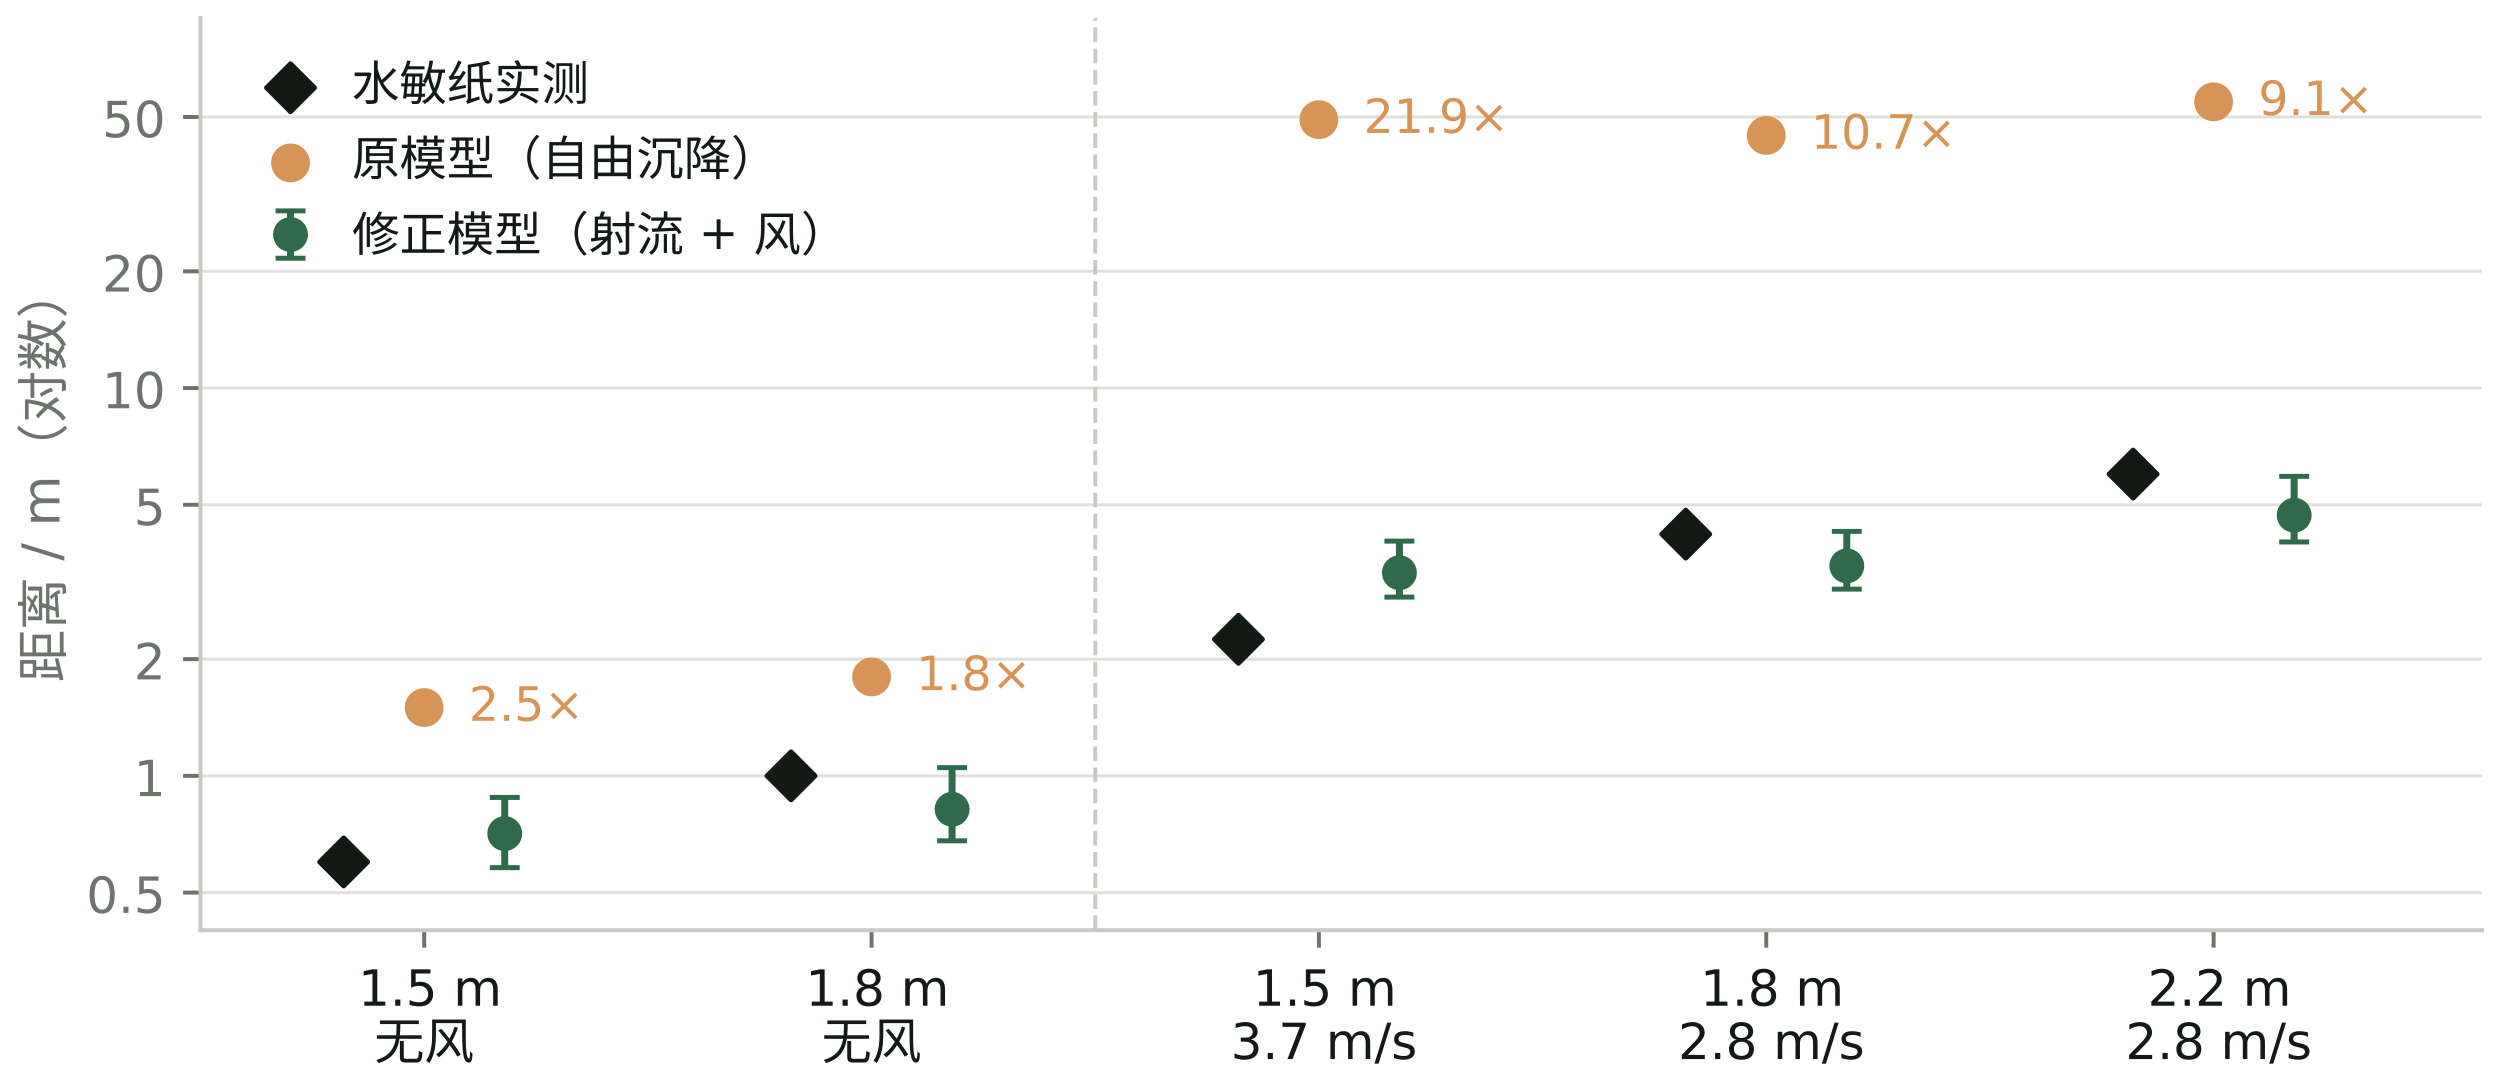
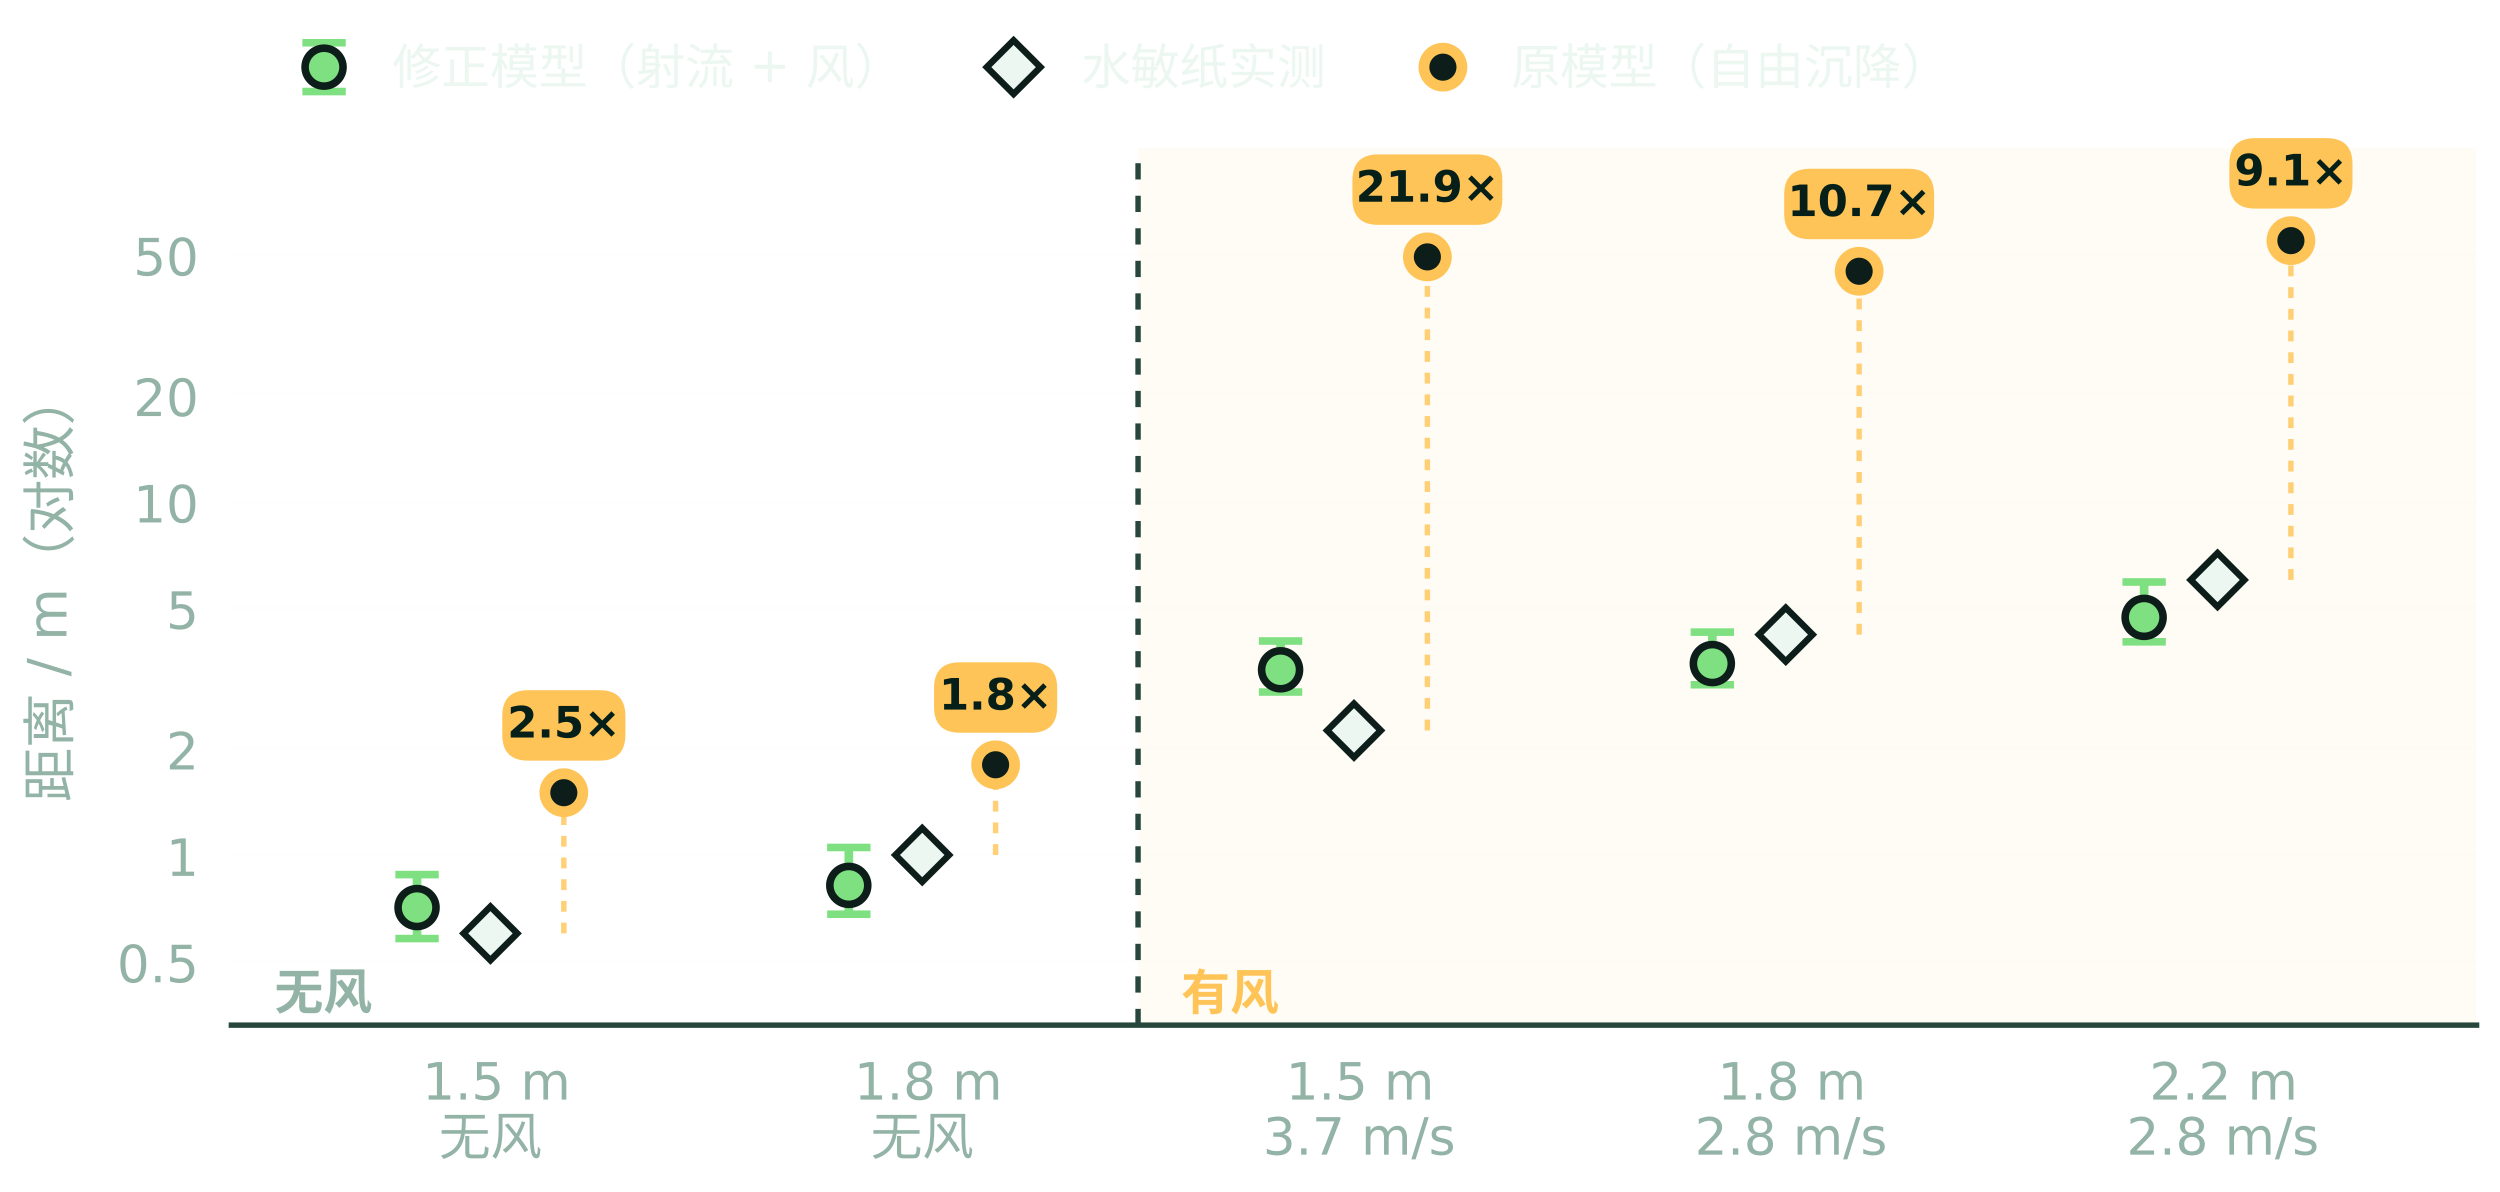
- <svg xmlns="http://www.w3.org/2000/svg" xmlns:xlink="http://www.w3.org/1999/xlink" width="501.37pt" height="218.55pt" viewBox="0 0 501.37 218.55" version="1.1">
+ <svg xmlns="http://www.w3.org/2000/svg" xmlns:xlink="http://www.w3.org/1999/xlink" width="461.18pt" height="219.76pt" viewBox="0 0 461.18 219.76" version="1.1">
  <defs>
    <style type="text/css">*{stroke-linejoin: round; stroke-linecap: butt}</style>
  </defs>
  <g id="figure_1">
    <g id="patch_1">
-       <path d="M 0 218.55 L 501.37 218.55 L 501.37 0 L 0 0 L 0 218.55 z " style="fill: none" />
+       <path d="M 0 219.76 L 461.18 219.76 L 461.18 0 L 0 0 L 0 219.76 z " style="fill: none" />
    </g>
    <g id="axes_1">
      <g id="patch_2">
-         <path d="M 40.21 186.55 L 497.77 186.55 L 497.77 3.6 L 40.21 3.6 L 40.21 186.55 z " style="fill: none" />
+         <path d="M 42.68 189.11 L 456.86 189.11 L 456.86 27.32 L 42.68 27.32 L 42.68 189.11 z " style="fill: none" />
      </g>
      <g id="matplotlib.axis_1">
        <g id="xtick_1">
-           <g id="line2d_1">
-             <defs>
-               <path id="m860470275d" d="M 0 0 L 0 3.5 " style="stroke: #6d746d; stroke-width: 0.8" />
-             </defs>
-             <g>
-               <use xlink:href="#m860470275d" x="85.07" y="186.55" style="fill: #6d746d; stroke: #6d746d; stroke-width: 0.8" />
-             </g>
-           </g>
+           <g id="line2d_1" />
          <g id="text_1">
-             <text style="font-size: 10px; font-family: 'Microsoft YaHei', 'SimHei', 'DejaVu Sans', sans-serif; fill: #111a15" transform="translate(71.83628 201.6941)">1.5 m</text>
-             <text style="font-size: 10px; font-family: 'Microsoft YaHei', 'SimHei', 'DejaVu Sans', sans-serif; fill: #111a15" transform="translate(75.06909 212.3923)">无风</text>
+             <text style="font-size: 9.5px; font-family: 'Microsoft YaHei', 'SimHei', 'DejaVu Sans', sans-serif; fill: #93b3a7" transform="translate(77.89656 202.8442)">1.5 m</text>
+             <text style="font-size: 9.5px; font-family: 'Microsoft YaHei', 'SimHei', 'DejaVu Sans', sans-serif; fill: #93b3a7" transform="translate(80.96773 213.0075)">无风</text>
          </g>
        </g>
        <g id="xtick_2">
-           <g id="line2d_2">
-             <g>
-               <use xlink:href="#m860470275d" x="174.79" y="186.55" style="fill: #6d746d; stroke: #6d746d; stroke-width: 0.8" />
-             </g>
-           </g>
+           <g id="line2d_2" />
          <g id="text_2">
-             <text style="font-size: 10px; font-family: 'Microsoft YaHei', 'SimHei', 'DejaVu Sans', sans-serif; fill: #111a15" transform="translate(161.5539 201.6941)">1.8 m</text>
-             <text style="font-size: 10px; font-family: 'Microsoft YaHei', 'SimHei', 'DejaVu Sans', sans-serif; fill: #111a15" transform="translate(164.7867 212.3923)">无风</text>
+             <text style="font-size: 9.5px; font-family: 'Microsoft YaHei', 'SimHei', 'DejaVu Sans', sans-serif; fill: #93b3a7" transform="translate(157.5477 202.8442)">1.8 m</text>
+             <text style="font-size: 9.5px; font-family: 'Microsoft YaHei', 'SimHei', 'DejaVu Sans', sans-serif; fill: #93b3a7" transform="translate(160.6188 213.0075)">无风</text>
          </g>
        </g>
        <g id="xtick_3">
-           <g id="line2d_3">
-             <g>
-               <use xlink:href="#m860470275d" x="264.5" y="186.55" style="fill: #6d746d; stroke: #6d746d; stroke-width: 0.8" />
-             </g>
-           </g>
+           <g id="line2d_3" />
          <g id="text_3">
-             <text style="font-size: 10px; font-family: 'Microsoft YaHei', 'SimHei', 'DejaVu Sans', sans-serif; fill: #111a15" transform="translate(251.2716 201.6941)">1.5 m</text>
-             <text style="font-size: 10px; font-family: 'Microsoft YaHei', 'SimHei', 'DejaVu Sans', sans-serif; fill: #111a15" transform="translate(246.8208 212.3923)">3.7 m/s</text>
+             <text style="font-size: 9.5px; font-family: 'Microsoft YaHei', 'SimHei', 'DejaVu Sans', sans-serif; fill: #93b3a7" transform="translate(237.1987 202.8442)">1.5 m</text>
+             <text style="font-size: 9.5px; font-family: 'Microsoft YaHei', 'SimHei', 'DejaVu Sans', sans-serif; fill: #93b3a7" transform="translate(232.9705 213.0075)">3.7 m/s</text>
          </g>
        </g>
        <g id="xtick_4">
-           <g id="line2d_4">
-             <g>
-               <use xlink:href="#m860470275d" x="354.22" y="186.55" style="fill: #6d746d; stroke: #6d746d; stroke-width: 0.8" />
-             </g>
-           </g>
+           <g id="line2d_4" />
          <g id="text_4">
-             <text style="font-size: 10px; font-family: 'Microsoft YaHei', 'SimHei', 'DejaVu Sans', sans-serif; fill: #111a15" transform="translate(340.9892 201.6941)">1.8 m</text>
-             <text style="font-size: 10px; font-family: 'Microsoft YaHei', 'SimHei', 'DejaVu Sans', sans-serif; fill: #111a15" transform="translate(336.5384 212.3923)">2.8 m/s</text>
+             <text style="font-size: 9.5px; font-family: 'Microsoft YaHei', 'SimHei', 'DejaVu Sans', sans-serif; fill: #93b3a7" transform="translate(316.8498 202.8442)">1.8 m</text>
+             <text style="font-size: 9.5px; font-family: 'Microsoft YaHei', 'SimHei', 'DejaVu Sans', sans-serif; fill: #93b3a7" transform="translate(312.6216 213.0075)">2.8 m/s</text>
          </g>
        </g>
        <g id="xtick_5">
-           <g id="line2d_5">
-             <g>
-               <use xlink:href="#m860470275d" x="443.94" y="186.55" style="fill: #6d746d; stroke: #6d746d; stroke-width: 0.8" />
-             </g>
-           </g>
+           <g id="line2d_5" />
          <g id="text_5">
-             <text style="font-size: 10px; font-family: 'Microsoft YaHei', 'SimHei', 'DejaVu Sans', sans-serif; fill: #111a15" transform="translate(430.7069 201.6941)">2.2 m</text>
-             <text style="font-size: 10px; font-family: 'Microsoft YaHei', 'SimHei', 'DejaVu Sans', sans-serif; fill: #111a15" transform="translate(426.2561 212.3923)">2.8 m/s</text>
+             <text style="font-size: 9.5px; font-family: 'Microsoft YaHei', 'SimHei', 'DejaVu Sans', sans-serif; fill: #93b3a7" transform="translate(396.5009 202.8442)">2.2 m</text>
+             <text style="font-size: 9.5px; font-family: 'Microsoft YaHei', 'SimHei', 'DejaVu Sans', sans-serif; fill: #93b3a7" transform="translate(392.2727 213.0075)">2.8 m/s</text>
          </g>
        </g>
      </g>
      <g id="matplotlib.axis_2">
        <g id="ytick_1">
          <g id="line2d_6">
-             <path d="M 40.21 179.01 L 497.77 179.01 " clip-path="url(#p6fc358c92b)" style="fill: none; stroke: #c9cbc3; stroke-opacity: 0.6; stroke-width: 0.6; stroke-linecap: square" />
-           </g>
-           <g id="line2d_7">
-             <defs>
-               <path id="m7e19d76098" d="M 0 0 L -3.5 0 " style="stroke: #6d746d; stroke-width: 0.8" />
-             </defs>
-             <g>
-               <use xlink:href="#m7e19d76098" x="40.21" y="179.01" style="fill: #6d746d; stroke: #6d746d; stroke-width: 0.8" />
-             </g>
-           </g>
+             <path d="M 42.68 177.34 L 456.86 177.34 " clip-path="url(#p3e1087464d)" style="fill: none; stroke: #ecf7f1; stroke-opacity: 0.09; stroke-width: 0.8; stroke-linecap: round" />
+           </g>
+           <g id="line2d_7" />
          <g id="text_6">
-             <text style="font-size: 10px; font-family: 'Microsoft YaHei', 'SimHei', 'DejaVu Sans', sans-serif; text-anchor: end; fill: #6d746d" x="33.21" y="183.074" transform="rotate(-0 33.21026 183.0744)">0.5</text>
+             <text style="font-size: 9.5px; font-family: 'Microsoft YaHei', 'SimHei', 'DejaVu Sans', sans-serif; text-anchor: end; fill: #93b3a7" x="36.677" y="181.201" transform="rotate(-0 36.67707 181.201)">0.5</text>
          </g>
        </g>
        <g id="ytick_2">
          <g id="line2d_8">
-             <path d="M 40.21 155.6 L 497.77 155.6 " clip-path="url(#p6fc358c92b)" style="fill: none; stroke: #c9cbc3; stroke-opacity: 0.6; stroke-width: 0.6; stroke-linecap: square" />
-           </g>
-           <g id="line2d_9">
-             <g>
-               <use xlink:href="#m7e19d76098" x="40.21" y="155.6" style="fill: #6d746d; stroke: #6d746d; stroke-width: 0.8" />
-             </g>
-           </g>
+             <path d="M 42.68 157.72 L 456.86 157.72 " clip-path="url(#p3e1087464d)" style="fill: none; stroke: #ecf7f1; stroke-opacity: 0.09; stroke-width: 0.8; stroke-linecap: round" />
+           </g>
+           <g id="line2d_9" />
          <g id="text_7">
-             <text style="font-size: 10px; font-family: 'Microsoft YaHei', 'SimHei', 'DejaVu Sans', sans-serif; text-anchor: end; fill: #6d746d" x="33.21" y="159.66" transform="rotate(-0 33.21026 159.6604)">1</text>
+             <text style="font-size: 9.5px; font-family: 'Microsoft YaHei', 'SimHei', 'DejaVu Sans', sans-serif; text-anchor: end; fill: #93b3a7" x="36.677" y="161.575" transform="rotate(-0 36.67707 161.5747)">1</text>
          </g>
        </g>
        <g id="ytick_3">
          <g id="line2d_10">
-             <path d="M 40.21 132.19 L 497.77 132.19 " clip-path="url(#p6fc358c92b)" style="fill: none; stroke: #c9cbc3; stroke-opacity: 0.6; stroke-width: 0.6; stroke-linecap: square" />
-           </g>
-           <g id="line2d_11">
-             <g>
-               <use xlink:href="#m7e19d76098" x="40.21" y="132.19" style="fill: #6d746d; stroke: #6d746d; stroke-width: 0.8" />
-             </g>
-           </g>
+             <path d="M 42.68 138.09 L 456.86 138.09 " clip-path="url(#p3e1087464d)" style="fill: none; stroke: #ecf7f1; stroke-opacity: 0.09; stroke-width: 0.8; stroke-linecap: round" />
+           </g>
+           <g id="line2d_11" />
          <g id="text_8">
-             <text style="font-size: 10px; font-family: 'Microsoft YaHei', 'SimHei', 'DejaVu Sans', sans-serif; text-anchor: end; fill: #6d746d" x="33.21" y="136.246" transform="rotate(-0 33.21026 136.2464)">2</text>
+             <text style="font-size: 9.5px; font-family: 'Microsoft YaHei', 'SimHei', 'DejaVu Sans', sans-serif; text-anchor: end; fill: #93b3a7" x="36.677" y="141.948" transform="rotate(-0 36.67707 141.9485)">2</text>
          </g>
        </g>
        <g id="ytick_4">
          <g id="line2d_12">
-             <path d="M 40.21 101.23 L 497.77 101.23 " clip-path="url(#p6fc358c92b)" style="fill: none; stroke: #c9cbc3; stroke-opacity: 0.6; stroke-width: 0.6; stroke-linecap: square" />
-           </g>
-           <g id="line2d_13">
-             <g>
-               <use xlink:href="#m7e19d76098" x="40.21" y="101.23" style="fill: #6d746d; stroke: #6d746d; stroke-width: 0.8" />
-             </g>
-           </g>
+             <path d="M 42.68 112.15 L 456.86 112.15 " clip-path="url(#p3e1087464d)" style="fill: none; stroke: #ecf7f1; stroke-opacity: 0.09; stroke-width: 0.8; stroke-linecap: round" />
+           </g>
+           <g id="line2d_13" />
          <g id="text_9">
-             <text style="font-size: 10px; font-family: 'Microsoft YaHei', 'SimHei', 'DejaVu Sans', sans-serif; text-anchor: end; fill: #6d746d" x="33.21" y="105.295" transform="rotate(-0 33.21026 105.2947)">5</text>
+             <text style="font-size: 9.5px; font-family: 'Microsoft YaHei', 'SimHei', 'DejaVu Sans', sans-serif; text-anchor: end; fill: #93b3a7" x="36.677" y="116.004" transform="rotate(-0 36.67707 116.0039)">5</text>
          </g>
        </g>
        <g id="ytick_5">
          <g id="line2d_14">
-             <path d="M 40.21 77.82 L 497.77 77.82 " clip-path="url(#p6fc358c92b)" style="fill: none; stroke: #c9cbc3; stroke-opacity: 0.6; stroke-width: 0.6; stroke-linecap: square" />
-           </g>
-           <g id="line2d_15">
-             <g>
-               <use xlink:href="#m7e19d76098" x="40.21" y="77.82" style="fill: #6d746d; stroke: #6d746d; stroke-width: 0.8" />
-             </g>
-           </g>
+             <path d="M 42.68 92.52 L 456.86 92.52 " clip-path="url(#p3e1087464d)" style="fill: none; stroke: #ecf7f1; stroke-opacity: 0.09; stroke-width: 0.8; stroke-linecap: round" />
+           </g>
+           <g id="line2d_15" />
          <g id="text_10">
-             <text style="font-size: 10px; font-family: 'Microsoft YaHei', 'SimHei', 'DejaVu Sans', sans-serif; text-anchor: end; fill: #6d746d" x="33.21" y="81.881" transform="rotate(-0 33.21026 81.88073)">10</text>
+             <text style="font-size: 9.5px; font-family: 'Microsoft YaHei', 'SimHei', 'DejaVu Sans', sans-serif; text-anchor: end; fill: #93b3a7" x="36.677" y="96.378" transform="rotate(-0 36.67707 96.37768)">10</text>
          </g>
        </g>
        <g id="ytick_6">
          <g id="line2d_16">
-             <path d="M 40.21 54.41 L 497.77 54.41 " clip-path="url(#p6fc358c92b)" style="fill: none; stroke: #c9cbc3; stroke-opacity: 0.6; stroke-width: 0.6; stroke-linecap: square" />
-           </g>
-           <g id="line2d_17">
-             <g>
-               <use xlink:href="#m7e19d76098" x="40.21" y="54.41" style="fill: #6d746d; stroke: #6d746d; stroke-width: 0.8" />
-             </g>
-           </g>
+             <path d="M 42.68 72.89 L 456.86 72.89 " clip-path="url(#p3e1087464d)" style="fill: none; stroke: #ecf7f1; stroke-opacity: 0.09; stroke-width: 0.8; stroke-linecap: round" />
+           </g>
+           <g id="line2d_17" />
          <g id="text_11">
-             <text style="font-size: 10px; font-family: 'Microsoft YaHei', 'SimHei', 'DejaVu Sans', sans-serif; text-anchor: end; fill: #6d746d" x="33.21" y="58.467" transform="rotate(-0 33.21026 58.46672)">20</text>
+             <text style="font-size: 9.5px; font-family: 'Microsoft YaHei', 'SimHei', 'DejaVu Sans', sans-serif; text-anchor: end; fill: #93b3a7" x="36.677" y="76.751" transform="rotate(-0 36.67707 76.7514)">20</text>
          </g>
        </g>
        <g id="ytick_7">
          <g id="line2d_18">
-             <path d="M 40.21 23.46 L 497.77 23.46 " clip-path="url(#p6fc358c92b)" style="fill: none; stroke: #c9cbc3; stroke-opacity: 0.6; stroke-width: 0.6; stroke-linecap: square" />
-           </g>
-           <g id="line2d_19">
-             <g>
-               <use xlink:href="#m7e19d76098" x="40.21" y="23.46" style="fill: #6d746d; stroke: #6d746d; stroke-width: 0.8" />
-             </g>
-           </g>
+             <path d="M 42.68 46.95 L 456.86 46.95 " clip-path="url(#p3e1087464d)" style="fill: none; stroke: #ecf7f1; stroke-opacity: 0.09; stroke-width: 0.8; stroke-linecap: round" />
+           </g>
+           <g id="line2d_19" />
          <g id="text_12">
-             <text style="font-size: 10px; font-family: 'Microsoft YaHei', 'SimHei', 'DejaVu Sans', sans-serif; text-anchor: end; fill: #6d746d" x="33.21" y="27.515" transform="rotate(-0 33.21026 27.51507)">50</text>
+             <text style="font-size: 9.5px; font-family: 'Microsoft YaHei', 'SimHei', 'DejaVu Sans', sans-serif; text-anchor: end; fill: #93b3a7" x="36.677" y="50.807" transform="rotate(-0 36.67707 50.80688)">50</text>
          </g>
        </g>
        <g id="text_13">
-           <text style="font-size: 10.5px; font-family: 'Microsoft YaHei', 'SimHei', 'DejaVu Sans', sans-serif; text-anchor: middle; fill: #6d746d" x="12.413" y="95.076" transform="rotate(-90 12.41344 95.076)">距离 / m（对数）</text>
-         </g>
+           <text style="font-size: 10px; font-family: 'Microsoft YaHei', 'SimHei', 'DejaVu Sans', sans-serif; text-anchor: middle; fill: #93b3a7" x="12.714" y="108.216" transform="rotate(-90 12.71375 108.2164)">距离 / m（对数）</text>
+         </g>
+       </g>
+       <g id="patch_3">
+         <path d="M 209.94 189.11 L 456.86 189.11 L 456.86 27.32 L 209.94 27.32 z " clip-path="url(#p3e1087464d)" style="fill: #ffc457; opacity: 0.06" />
      </g>
      <g id="line2d_20">
-         <path d="M 219.65 186.55 L 219.65 3.6 " clip-path="url(#p6fc358c92b)" style="fill: none; stroke-dasharray: 2.96,1.28; stroke-dashoffset: 0; stroke: #c9cbc3; stroke-width: 0.8" />
-       </g>
-       <g id="patch_3">
-         <path d="M 40.21 186.55 L 40.21 3.6 " style="fill: none; stroke: #c9cbc3; stroke-width: 0.8; stroke-linejoin: miter; stroke-linecap: square" />
+         <path d="M 209.94 189.11 L 209.94 27.32 " clip-path="url(#p3e1087464d)" style="fill: none; stroke-dasharray: 3,3; stroke-dashoffset: 0; stroke: #27463c" />
+       </g>
+       <g id="line2d_21">
+         <path d="M 104.01 172.19 L 104.01 146.23 " clip-path="url(#p3e1087464d)" style="fill: none; stroke-dasharray: 2,2; stroke-dashoffset: 0; stroke: #ffc457; stroke-opacity: 0.8" />
+       </g>
+       <g id="line2d_22">
+         <path d="M 183.66 157.72 L 183.66 141.08 " clip-path="url(#p3e1087464d)" style="fill: none; stroke-dasharray: 2,2; stroke-dashoffset: 0; stroke: #ffc457; stroke-opacity: 0.8" />
+       </g>
+       <g id="line2d_23">
+         <path d="M 263.31 134.75 L 263.31 47.39 " clip-path="url(#p3e1087464d)" style="fill: none; stroke-dasharray: 2,2; stroke-dashoffset: 0; stroke: #ffc457; stroke-opacity: 0.8" />
+       </g>
+       <g id="line2d_24">
+         <path d="M 342.96 117.07 L 342.96 50.04 " clip-path="url(#p3e1087464d)" style="fill: none; stroke-dasharray: 2,2; stroke-dashoffset: 0; stroke: #ffc457; stroke-opacity: 0.8" />
+       </g>
+       <g id="line2d_25">
+         <path d="M 422.61 106.98 L 422.61 44.39 " clip-path="url(#p3e1087464d)" style="fill: none; stroke-dasharray: 2,2; stroke-dashoffset: 0; stroke: #ffc457; stroke-opacity: 0.8" />
      </g>
      <g id="patch_4">
-         <path d="M 40.21 186.55 L 497.77 186.55 " style="fill: none; stroke: #c9cbc3; stroke-width: 0.8; stroke-linejoin: miter; stroke-linecap: square" />
-       </g>
-       <g id="PathCollection_1">
-         <defs>
-           <path id="mc2751a67bf" d="M 0 3.39 C 0.9 3.39 1.76 3.03 2.4 2.4 C 3.03 1.76 3.39 0.9 3.39 0 C 3.39 -0.9 3.03 -1.76 2.4 -2.4 C 1.76 -3.03 0.9 -3.39 0 -3.39 C -0.9 -3.39 -1.76 -3.03 -2.4 -2.4 C -3.03 -1.76 -3.39 -0.9 -3.39 0 C -3.39 0.9 -3.03 1.76 -2.4 2.4 C -1.76 3.03 -0.9 3.39 0 3.39 z " style="stroke: #d69456" />
-         </defs>
-         <g clip-path="url(#p6fc358c92b)">
-           <use xlink:href="#mc2751a67bf" x="85.07" y="141.9" style="fill: #d69456; stroke: #d69456" />
-           <use xlink:href="#mc2751a67bf" x="174.79" y="135.75" style="fill: #d69456; stroke: #d69456" />
-           <use xlink:href="#mc2751a67bf" x="264.5" y="24" style="fill: #d69456; stroke: #d69456" />
-           <use xlink:href="#mc2751a67bf" x="354.22" y="27.16" style="fill: #d69456; stroke: #d69456" />
-           <use xlink:href="#mc2751a67bf" x="443.94" y="20.42" style="fill: #d69456; stroke: #d69456" />
-         </g>
+         <path d="M 42.68 189.11 L 456.86 189.11 " style="fill: none; stroke: #27463c; stroke-linejoin: miter; stroke-linecap: square" />
+       </g>
+       <g id="text_14">
+         <text style="font-weight: 700; font-size: 9px; font-family: 'Microsoft YaHei', 'SimHei', 'DejaVu Sans', sans-serif; text-anchor: start; fill: #93b3a7" x="50.642" y="186.176" transform="rotate(-0 50.64218 186.1759)">无风</text>
+       </g>
+       <g id="text_15">
+         <text style="font-weight: 700; font-size: 9px; font-family: 'Microsoft YaHei', 'SimHei', 'DejaVu Sans', sans-serif; text-anchor: start; fill: #ffc457" x="217.909" y="186.29" transform="rotate(-0 217.9095 186.2899)">有风</text>
+       </g>
+       <g id="text_16">
+         <g id="patch_5">
+           <path d="M 97.45 140.32 L 110.57 140.32 Q 115.37 140.32 115.37 135.52 L 115.37 132.12 Q 115.37 127.32 110.57 127.32 L 97.45 127.32 Q 92.65 127.32 92.65 132.12 L 92.65 135.52 Q 92.65 140.32 97.45 140.32 z " style="fill: #ffc457" />
+         </g>
+         <text style="font-weight: 700; font-size: 8px; font-family: 'Microsoft YaHei', 'SimHei', 'DejaVu Sans', sans-serif; text-anchor: middle; fill: #062019" x="104.008" y="136.057" transform="rotate(-0 104.0084 136.0572)">2.5×</text>
+       </g>
+       <g id="text_17">
+         <g id="patch_6">
+           <path d="M 177.1 135.17 L 190.22 135.17 Q 195.02 135.17 195.02 130.37 L 195.02 126.97 Q 195.02 122.17 190.22 122.17 L 177.1 122.17 Q 172.3 122.17 172.3 126.97 L 172.3 130.37 Q 172.3 135.17 177.1 135.17 z " style="fill: #ffc457" />
+         </g>
+         <text style="font-weight: 700; font-size: 8px; font-family: 'Microsoft YaHei', 'SimHei', 'DejaVu Sans', sans-serif; text-anchor: middle; fill: #062019" x="183.66" y="130.901" transform="rotate(-0 183.6595 130.9012)">1.8×</text>
+       </g>
+       <g id="text_18">
+         <g id="patch_7">
+           <path d="M 254.28 41.48 L 272.34 41.48 Q 277.14 41.48 277.14 36.68 L 277.14 33.28 Q 277.14 28.48 272.34 28.48 L 254.28 28.48 Q 249.48 28.48 249.48 33.28 L 249.48 36.68 Q 249.48 41.48 254.28 41.48 z " style="fill: #ffc457" />
+         </g>
+         <text style="font-weight: 700; font-size: 8px; font-family: 'Microsoft YaHei', 'SimHei', 'DejaVu Sans', sans-serif; text-anchor: middle; fill: #062019" x="263.311" y="37.213" transform="rotate(-0 263.3106 37.21276)">21.9×</text>
+       </g>
+       <g id="text_19">
+         <g id="patch_8">
+           <path d="M 333.93 44.13 L 351.99 44.13 Q 356.79 44.13 356.79 39.33 L 356.79 35.93 Q 356.79 31.13 351.99 31.13 L 333.93 31.13 Q 329.13 31.13 329.13 35.93 L 329.13 39.33 Q 329.13 44.13 333.93 44.13 z " style="fill: #ffc457" />
+         </g>
+         <text style="font-weight: 700; font-size: 8px; font-family: 'Microsoft YaHei', 'SimHei', 'DejaVu Sans', sans-serif; text-anchor: middle; fill: #062019" x="342.962" y="39.862" transform="rotate(-0 342.9617 39.86203)">10.7×</text>
+       </g>
+       <g id="text_20">
+         <g id="patch_9">
+           <path d="M 416.05 38.48 L 429.17 38.48 Q 433.97 38.48 433.97 33.68 L 433.97 30.28 Q 433.97 25.48 429.17 25.48 L 416.05 25.48 Q 411.25 25.48 411.25 30.28 L 411.25 33.68 Q 411.25 38.48 416.05 38.48 z " style="fill: #ffc457" />
+         </g>
+         <text style="font-weight: 700; font-size: 8px; font-family: 'Microsoft YaHei', 'SimHei', 'DejaVu Sans', sans-serif; text-anchor: middle; fill: #062019" x="422.613" y="34.211" transform="rotate(-0 422.6128 34.21138)">9.1×</text>
      </g>
      <g id="LineCollection_1">
-         <path d="M 101.22 174 L 101.22 159.92 " clip-path="url(#p6fc358c92b)" style="fill: none; stroke: #2f6a4a; stroke-width: 1.4" />
-         <path d="M 190.94 168.63 L 190.94 153.95 " clip-path="url(#p6fc358c92b)" style="fill: none; stroke: #2f6a4a; stroke-width: 1.4" />
-         <path d="M 280.65 119.75 L 280.65 108.52 " clip-path="url(#p6fc358c92b)" style="fill: none; stroke: #2f6a4a; stroke-width: 1.4" />
-         <path d="M 370.37 118.15 L 370.37 106.57 " clip-path="url(#p6fc358c92b)" style="fill: none; stroke: #2f6a4a; stroke-width: 1.4" />
-         <path d="M 460.09 108.69 L 460.09 95.53 " clip-path="url(#p6fc358c92b)" style="fill: none; stroke: #2f6a4a; stroke-width: 1.4" />
-       </g>
-       <g id="line2d_21">
-         <defs>
-           <path id="md4bb1f63d9" d="M 3 0 L -3 -0 " style="stroke: #2f6a4a" />
-         </defs>
-         <g clip-path="url(#p6fc358c92b)">
-           <use xlink:href="#md4bb1f63d9" x="101.22" y="174" style="fill: #2f6a4a; stroke: #2f6a4a" />
-           <use xlink:href="#md4bb1f63d9" x="190.94" y="168.63" style="fill: #2f6a4a; stroke: #2f6a4a" />
-           <use xlink:href="#md4bb1f63d9" x="280.65" y="119.75" style="fill: #2f6a4a; stroke: #2f6a4a" />
-           <use xlink:href="#md4bb1f63d9" x="370.37" y="118.15" style="fill: #2f6a4a; stroke: #2f6a4a" />
-           <use xlink:href="#md4bb1f63d9" x="460.09" y="108.69" style="fill: #2f6a4a; stroke: #2f6a4a" />
-         </g>
-       </g>
-       <g id="line2d_22">
-         <g clip-path="url(#p6fc358c92b)">
-           <use xlink:href="#md4bb1f63d9" x="101.22" y="159.92" style="fill: #2f6a4a; stroke: #2f6a4a" />
-           <use xlink:href="#md4bb1f63d9" x="190.94" y="153.95" style="fill: #2f6a4a; stroke: #2f6a4a" />
-           <use xlink:href="#md4bb1f63d9" x="280.65" y="108.52" style="fill: #2f6a4a; stroke: #2f6a4a" />
-           <use xlink:href="#md4bb1f63d9" x="370.37" y="106.57" style="fill: #2f6a4a; stroke: #2f6a4a" />
-           <use xlink:href="#md4bb1f63d9" x="460.09" y="95.53" style="fill: #2f6a4a; stroke: #2f6a4a" />
-         </g>
-       </g>
-       <g id="text_14">
-         <text style="font-size: 9.5px; font-family: 'Microsoft YaHei', 'SimHei', 'DejaVu Sans', sans-serif; text-anchor: start; fill: #d69456" x="94.041" y="144.557" transform="rotate(-0 94.04085 144.5574)">2.5×</text>
-       </g>
-       <g id="text_15">
-         <text style="font-size: 9.5px; font-family: 'Microsoft YaHei', 'SimHei', 'DejaVu Sans', sans-serif; text-anchor: start; fill: #d69456" x="183.758" y="138.399" transform="rotate(-0 183.7585 138.3987)">1.8×</text>
-       </g>
-       <g id="text_16">
-         <text style="font-size: 9.5px; font-family: 'Microsoft YaHei', 'SimHei', 'DejaVu Sans', sans-serif; text-anchor: start; fill: #d69456" x="273.476" y="26.653" transform="rotate(-0 273.4761 26.65317)">21.9×</text>
-       </g>
-       <g id="text_17">
-         <text style="font-size: 9.5px; font-family: 'Microsoft YaHei', 'SimHei', 'DejaVu Sans', sans-serif; text-anchor: start; fill: #d69456" x="363.194" y="29.818" transform="rotate(-0 363.1938 29.8178)">10.7×</text>
-       </g>
-       <g id="text_18">
-         <text style="font-size: 9.5px; font-family: 'Microsoft YaHei', 'SimHei', 'DejaVu Sans', sans-serif; text-anchor: start; fill: #d69456" x="452.911" y="23.074" transform="rotate(-0 452.9114 23.07358)">9.1×</text>
-       </g>
-       <g id="line2d_23">
-         <defs>
-           <path id="mbc1bb3877c" d="M 0 3 C 0.8 3 1.56 2.68 2.12 2.12 C 2.68 1.56 3 0.8 3 0 C 3 -0.8 2.68 -1.56 2.12 -2.12 C 1.56 -2.68 0.8 -3 0 -3 C -0.8 -3 -1.56 -2.68 -2.12 -2.12 C -2.68 -1.56 -3 -0.8 -3 0 C -3 0.8 -2.68 1.56 -2.12 2.12 C -1.56 2.68 -0.8 3 0 3 z " style="stroke: #2f6a4a" />
-         </defs>
-         <g clip-path="url(#p6fc358c92b)">
-           <use xlink:href="#mbc1bb3877c" x="101.22" y="167.17" style="fill: #2f6a4a; stroke: #2f6a4a" />
-           <use xlink:href="#mbc1bb3877c" x="190.94" y="162.3" style="fill: #2f6a4a; stroke: #2f6a4a" />
-           <use xlink:href="#mbc1bb3877c" x="280.65" y="114.86" style="fill: #2f6a4a; stroke: #2f6a4a" />
-           <use xlink:href="#mbc1bb3877c" x="370.37" y="113.48" style="fill: #2f6a4a; stroke: #2f6a4a" />
-           <use xlink:href="#mbc1bb3877c" x="460.09" y="103.32" style="fill: #2f6a4a; stroke: #2f6a4a" />
-         </g>
-       </g>
-       <g id="PathCollection_2">
-         <defs>
-           <path id="m659568aa38" d="M 0 4.8 L 4.8 0 L 0 -4.8 L -4.8 0 z " style="stroke: #111a15" />
-         </defs>
-         <g clip-path="url(#p6fc358c92b)">
-           <use xlink:href="#m659568aa38" x="68.92" y="172.86" style="fill: #111a15; stroke: #111a15" />
-           <use xlink:href="#m659568aa38" x="158.64" y="155.6" style="fill: #111a15; stroke: #111a15" />
-           <use xlink:href="#m659568aa38" x="248.36" y="128.21" style="fill: #111a15; stroke: #111a15" />
-           <use xlink:href="#m659568aa38" x="338.07" y="107.12" style="fill: #111a15; stroke: #111a15" />
-           <use xlink:href="#m659568aa38" x="427.79" y="95.08" style="fill: #111a15; stroke: #111a15" />
+         <path d="M 76.93 173.14 L 76.93 161.34 " clip-path="url(#p3e1087464d)" style="fill: none; stroke: #7ee081; stroke-width: 1.6" />
+         <path d="M 156.58 168.64 L 156.58 156.33 " clip-path="url(#p3e1087464d)" style="fill: none; stroke: #7ee081; stroke-width: 1.6" />
+         <path d="M 236.23 127.66 L 236.23 118.25 " clip-path="url(#p3e1087464d)" style="fill: none; stroke: #7ee081; stroke-width: 1.6" />
+         <path d="M 315.88 126.32 L 315.88 116.61 " clip-path="url(#p3e1087464d)" style="fill: none; stroke: #7ee081; stroke-width: 1.6" />
+         <path d="M 395.53 118.39 L 395.53 107.36 " clip-path="url(#p3e1087464d)" style="fill: none; stroke: #7ee081; stroke-width: 1.6" />
+       </g>
+       <g id="line2d_26">
+         <defs>
+           <path id="m3046d0f37c" d="M 4 0 L -4 -0 " style="stroke: #7ee081; stroke-width: 1.4" />
+         </defs>
+         <g clip-path="url(#p3e1087464d)">
+           <use xlink:href="#m3046d0f37c" x="76.93" y="173.14" style="fill: #7ee081; stroke: #7ee081; stroke-width: 1.4" />
+           <use xlink:href="#m3046d0f37c" x="156.58" y="168.64" style="fill: #7ee081; stroke: #7ee081; stroke-width: 1.4" />
+           <use xlink:href="#m3046d0f37c" x="236.23" y="127.66" style="fill: #7ee081; stroke: #7ee081; stroke-width: 1.4" />
+           <use xlink:href="#m3046d0f37c" x="315.88" y="126.32" style="fill: #7ee081; stroke: #7ee081; stroke-width: 1.4" />
+           <use xlink:href="#m3046d0f37c" x="395.53" y="118.39" style="fill: #7ee081; stroke: #7ee081; stroke-width: 1.4" />
+         </g>
+       </g>
+       <g id="line2d_27">
+         <g clip-path="url(#p3e1087464d)">
+           <use xlink:href="#m3046d0f37c" x="76.93" y="161.34" style="fill: #7ee081; stroke: #7ee081; stroke-width: 1.4" />
+           <use xlink:href="#m3046d0f37c" x="156.58" y="156.33" style="fill: #7ee081; stroke: #7ee081; stroke-width: 1.4" />
+           <use xlink:href="#m3046d0f37c" x="236.23" y="118.25" style="fill: #7ee081; stroke: #7ee081; stroke-width: 1.4" />
+           <use xlink:href="#m3046d0f37c" x="315.88" y="116.61" style="fill: #7ee081; stroke: #7ee081; stroke-width: 1.4" />
+           <use xlink:href="#m3046d0f37c" x="395.53" y="107.36" style="fill: #7ee081; stroke: #7ee081; stroke-width: 1.4" />
+         </g>
+       </g>
+       <g id="line2d_28">
+         <defs>
+           <path id="mf2dfda767a" d="M 0 3.5 C 0.93 3.5 1.82 3.13 2.47 2.47 C 3.13 1.82 3.5 0.93 3.5 0 C 3.5 -0.93 3.13 -1.82 2.47 -2.47 C 1.82 -3.13 0.93 -3.5 0 -3.5 C -0.93 -3.5 -1.82 -3.13 -2.47 -2.47 C -3.13 -1.82 -3.5 -0.93 -3.5 0 C -3.5 0.93 -3.13 1.82 -2.47 2.47 C -1.82 3.13 -0.93 3.5 0 3.5 z " style="stroke: #ffc457; stroke-width: 2" />
+         </defs>
+         <g clip-path="url(#p3e1087464d)">
+           <use xlink:href="#mf2dfda767a" x="104.01" y="146.23" style="fill: #0d1d19; stroke: #ffc457; stroke-width: 2" />
+           <use xlink:href="#mf2dfda767a" x="183.66" y="141.08" style="fill: #0d1d19; stroke: #ffc457; stroke-width: 2" />
+           <use xlink:href="#mf2dfda767a" x="263.31" y="47.39" style="fill: #0d1d19; stroke: #ffc457; stroke-width: 2" />
+           <use xlink:href="#mf2dfda767a" x="342.96" y="50.04" style="fill: #0d1d19; stroke: #ffc457; stroke-width: 2" />
+           <use xlink:href="#mf2dfda767a" x="422.61" y="44.39" style="fill: #0d1d19; stroke: #ffc457; stroke-width: 2" />
+         </g>
+       </g>
+       <g id="line2d_29">
+         <defs>
+           <path id="m61d38bb2fd" d="M 0 3.5 C 0.93 3.5 1.82 3.13 2.47 2.47 C 3.13 1.82 3.5 0.93 3.5 0 C 3.5 -0.93 3.13 -1.82 2.47 -2.47 C 1.82 -3.13 0.93 -3.5 0 -3.5 C -0.93 -3.5 -1.82 -3.13 -2.47 -2.47 C -3.13 -1.82 -3.5 -0.93 -3.5 0 C -3.5 0.93 -3.13 1.82 -2.47 2.47 C -1.82 3.13 -0.93 3.5 0 3.5 z " style="stroke: #0d1d19; stroke-width: 1.4" />
+         </defs>
+         <g clip-path="url(#p3e1087464d)">
+           <use xlink:href="#m61d38bb2fd" x="76.93" y="167.42" style="fill: #7ee081; stroke: #0d1d19; stroke-width: 1.4" />
+           <use xlink:href="#m61d38bb2fd" x="156.58" y="163.33" style="fill: #7ee081; stroke: #0d1d19; stroke-width: 1.4" />
+           <use xlink:href="#m61d38bb2fd" x="236.23" y="123.56" style="fill: #7ee081; stroke: #0d1d19; stroke-width: 1.4" />
+           <use xlink:href="#m61d38bb2fd" x="315.88" y="122.41" style="fill: #7ee081; stroke: #0d1d19; stroke-width: 1.4" />
+           <use xlink:href="#m61d38bb2fd" x="395.53" y="113.89" style="fill: #7ee081; stroke: #0d1d19; stroke-width: 1.4" />
+         </g>
+       </g>
+       <g id="line2d_30">
+         <defs>
+           <path id="me5fc531157" d="M 0 4.95 L 4.95 0 L 0 -4.95 L -4.95 0 z " style="stroke: #0d1d19; stroke-width: 1.2; stroke-linejoin: miter" />
+         </defs>
+         <g clip-path="url(#p3e1087464d)">
+           <use xlink:href="#me5fc531157" x="90.47" y="172.19" style="fill: #ecf7f1; stroke: #0d1d19; stroke-width: 1.2; stroke-linejoin: miter" />
+           <use xlink:href="#me5fc531157" x="170.12" y="157.72" style="fill: #ecf7f1; stroke: #0d1d19; stroke-width: 1.2; stroke-linejoin: miter" />
+           <use xlink:href="#me5fc531157" x="249.77" y="134.75" style="fill: #ecf7f1; stroke: #0d1d19; stroke-width: 1.2; stroke-linejoin: miter" />
+           <use xlink:href="#me5fc531157" x="329.42" y="117.07" style="fill: #ecf7f1; stroke: #0d1d19; stroke-width: 1.2; stroke-linejoin: miter" />
+           <use xlink:href="#me5fc531157" x="409.07" y="106.98" style="fill: #ecf7f1; stroke: #0d1d19; stroke-width: 1.2; stroke-linejoin: miter" />
        </g>
      </g>
      <g id="legend_1">
-         <g id="PathCollection_3">
-           <g>
-             <use xlink:href="#m659568aa38" x="58.26" y="17.6" style="fill: #111a15; stroke: #111a15" />
-           </g>
-         </g>
-         <g id="text_19">
-           <text style="font-size: 9.5px; font-family: 'Microsoft YaHei', 'SimHei', 'DejaVu Sans', sans-serif; text-anchor: start; fill: #111a15" x="70.61" y="20.096" transform="rotate(-0 70.61026 20.09586)">水敏纸实测</text>
-         </g>
-         <g id="PathCollection_4">
-           <g>
-             <use xlink:href="#mc2751a67bf" x="58.26" y="32.67" style="fill: #d69456; stroke: #d69456" />
-           </g>
-         </g>
-         <g id="text_20">
-           <text style="font-size: 9.5px; font-family: 'Microsoft YaHei', 'SimHei', 'DejaVu Sans', sans-serif; text-anchor: start; fill: #111a15" x="70.61" y="35.162" transform="rotate(-0 70.61026 35.16208)">原模型（自由沉降）</text>
-         </g>
        <g id="LineCollection_2">
-           <path d="M 58.26 51.79 L 58.26 42.29 " style="fill: none; stroke: #2f6a4a; stroke-width: 1.4" />
-         </g>
-         <g id="line2d_24">
-           <g>
-             <use xlink:href="#md4bb1f63d9" x="58.26" y="51.79" style="fill: #2f6a4a; stroke: #2f6a4a" />
-           </g>
-         </g>
-         <g id="line2d_25">
-           <g>
-             <use xlink:href="#md4bb1f63d9" x="58.26" y="42.29" style="fill: #2f6a4a; stroke: #2f6a4a" />
-           </g>
-         </g>
-         <g id="line2d_26" />
-         <g id="line2d_27">
-           <g>
-             <use xlink:href="#mbc1bb3877c" x="58.26" y="47.04" style="fill: #2f6a4a; stroke: #2f6a4a" />
+           <path d="M 59.78 16.89 L 59.78 7.89 " style="fill: none; stroke: #7ee081; stroke-width: 1.6" />
+         </g>
+         <g id="line2d_31">
+           <g>
+             <use xlink:href="#m3046d0f37c" x="59.78" y="16.89" style="fill: #7ee081; stroke: #7ee081; stroke-width: 1.4" />
+           </g>
+         </g>
+         <g id="line2d_32">
+           <g>
+             <use xlink:href="#m3046d0f37c" x="59.78" y="7.89" style="fill: #7ee081; stroke: #7ee081; stroke-width: 1.4" />
+           </g>
+         </g>
+         <g id="line2d_33" />
+         <g id="line2d_34">
+           <g>
+             <use xlink:href="#m61d38bb2fd" x="59.78" y="12.39" style="fill: #7ee081; stroke: #0d1d19; stroke-width: 1.4" />
          </g>
        </g>
        <g id="text_21">
-           <text style="font-size: 9.5px; font-family: 'Microsoft YaHei', 'SimHei', 'DejaVu Sans', sans-serif; text-anchor: start; fill: #111a15" x="70.61" y="50.368" transform="rotate(-0 70.61026 50.36783)">修正模型（射流 + 风）</text>
+           <text style="font-size: 9px; font-family: 'Microsoft YaHei', 'SimHei', 'DejaVu Sans', sans-serif; text-anchor: start; fill: #ecf7f1" x="72.377" y="15.545" transform="rotate(-0 72.37707 15.54469)">修正模型（射流 + 风）</text>
+         </g>
+         <g id="line2d_35">
+           <g>
+             <use xlink:href="#me5fc531157" x="186.98" y="12.39" style="fill: #ecf7f1; stroke: #0d1d19; stroke-width: 1.2; stroke-linejoin: miter" />
+           </g>
+         </g>
+         <g id="text_22">
+           <text style="font-size: 9px; font-family: 'Microsoft YaHei', 'SimHei', 'DejaVu Sans', sans-serif; text-anchor: start; fill: #ecf7f1" x="199.579" y="15.545" transform="rotate(-0 199.5794 15.54469)">水敏纸实测</text>
+         </g>
+         <g id="line2d_36">
+           <g>
+             <use xlink:href="#mf2dfda767a" x="266.18" y="12.39" style="fill: #0d1d19; stroke: #ffc457; stroke-width: 2" />
+           </g>
+         </g>
+         <g id="text_23">
+           <text style="font-size: 9px; font-family: 'Microsoft YaHei', 'SimHei', 'DejaVu Sans', sans-serif; text-anchor: start; fill: #ecf7f1" x="278.779" y="15.545" transform="rotate(-0 278.7794 15.54469)">原模型（自由沉降）</text>
        </g>
      </g>
    </g>
  </g>
  <defs>
-     <clipPath id="p6fc358c92b">
-       <rect x="40.21" y="3.6" width="457.56" height="182.95" />
+     <clipPath id="p3e1087464d">
+       <rect x="42.68" y="27.32" width="414.19" height="161.79" />
    </clipPath>
  </defs>
</svg>
